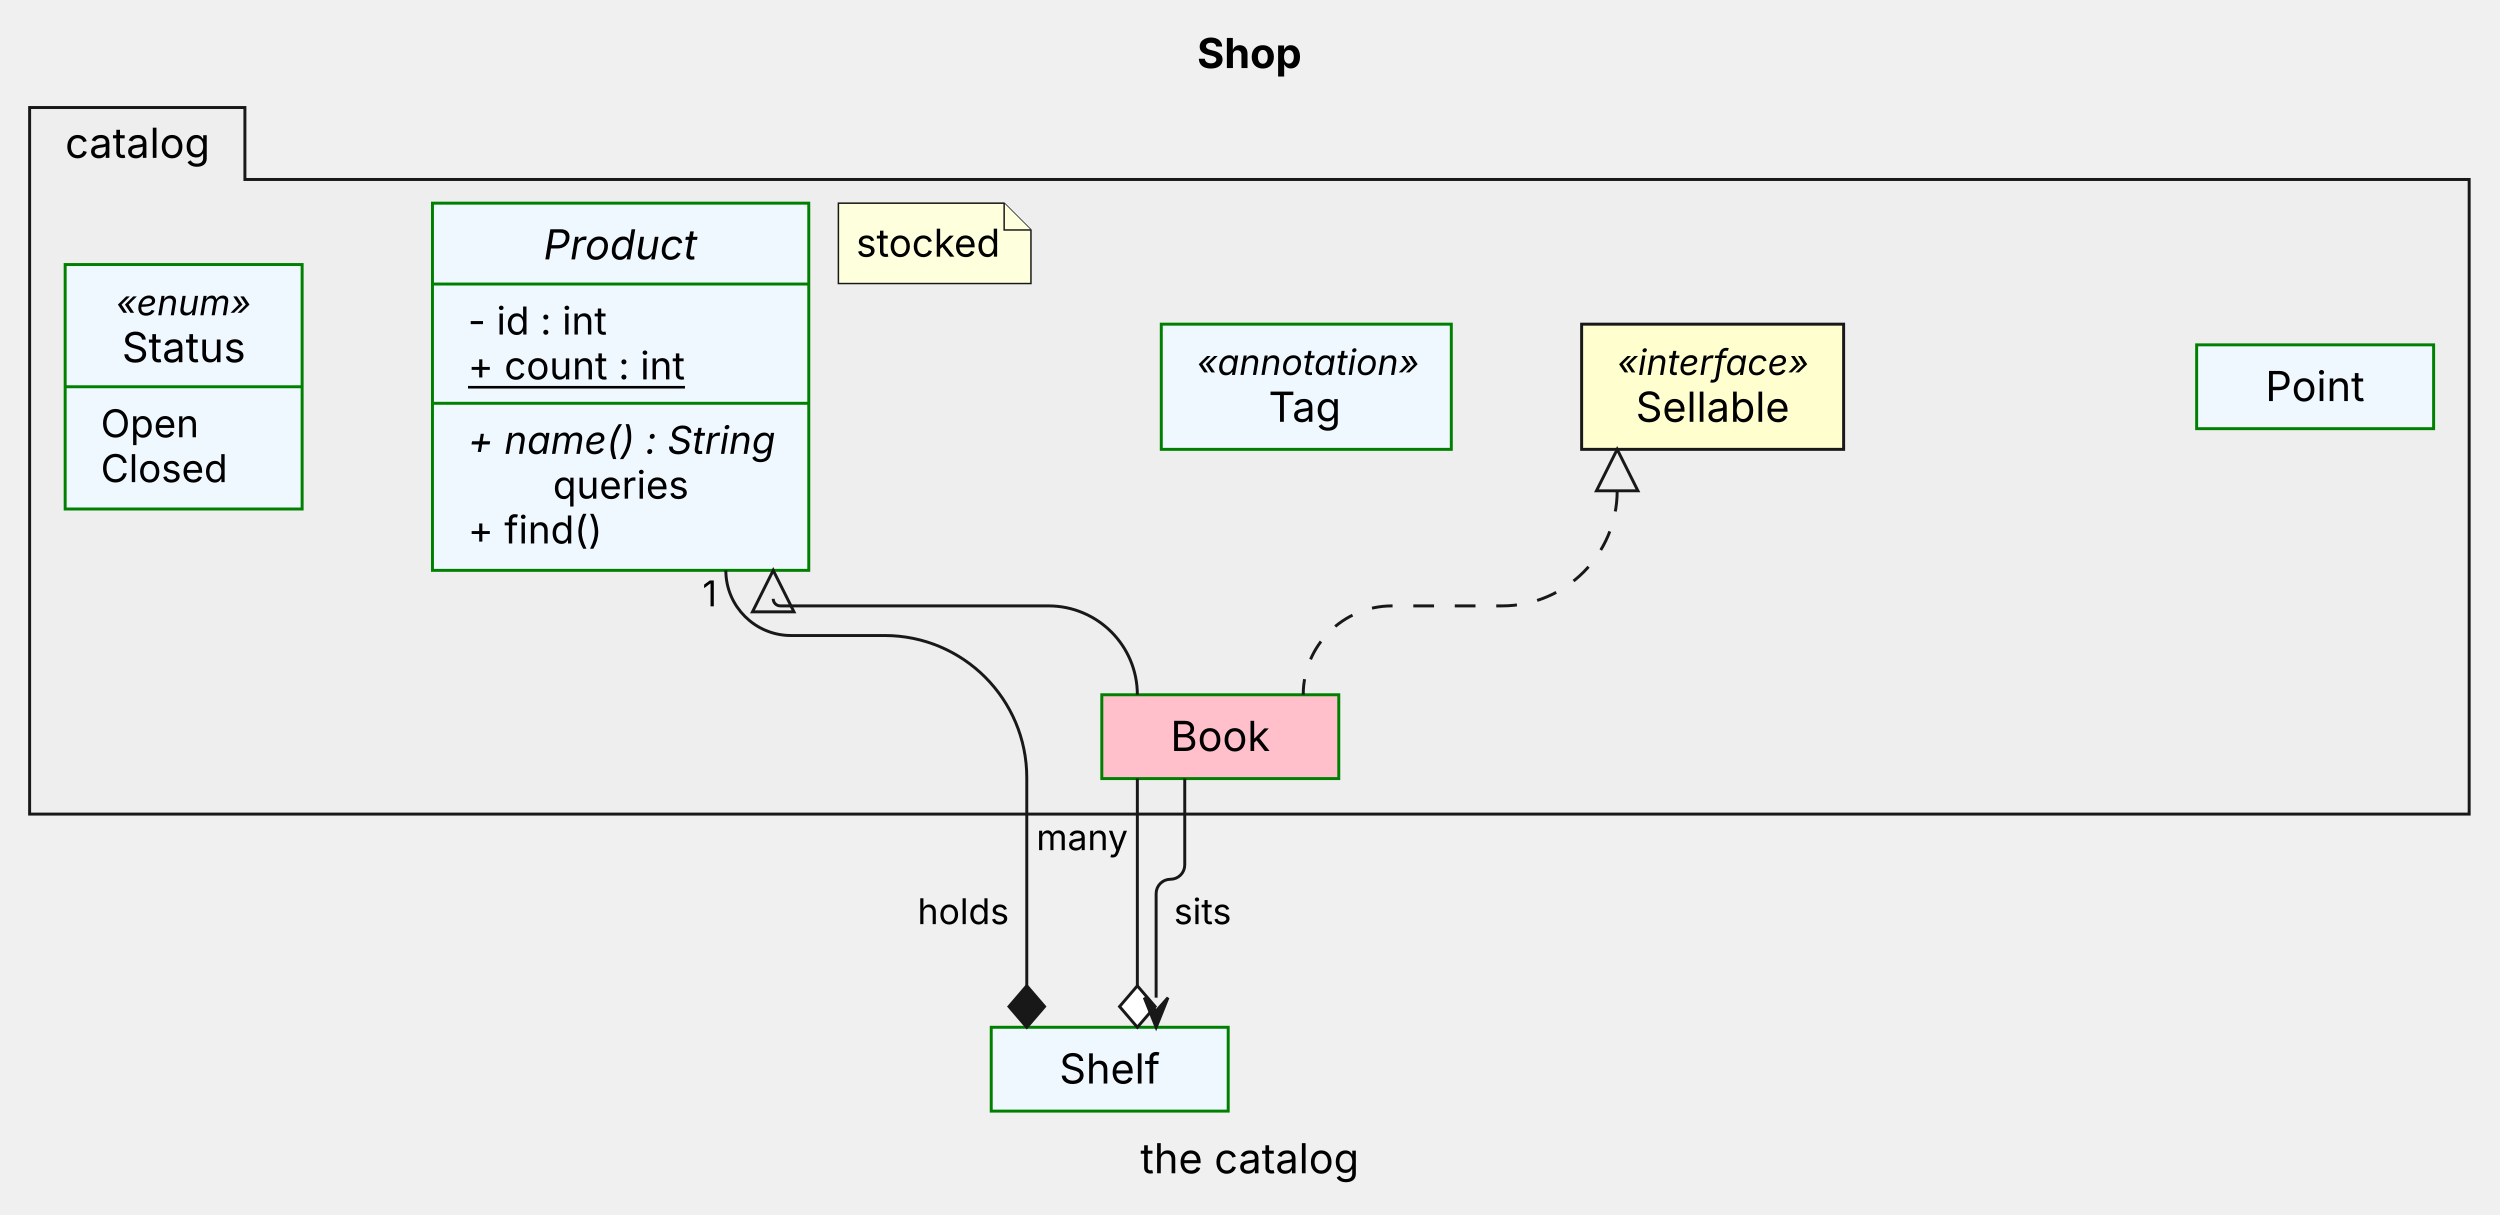
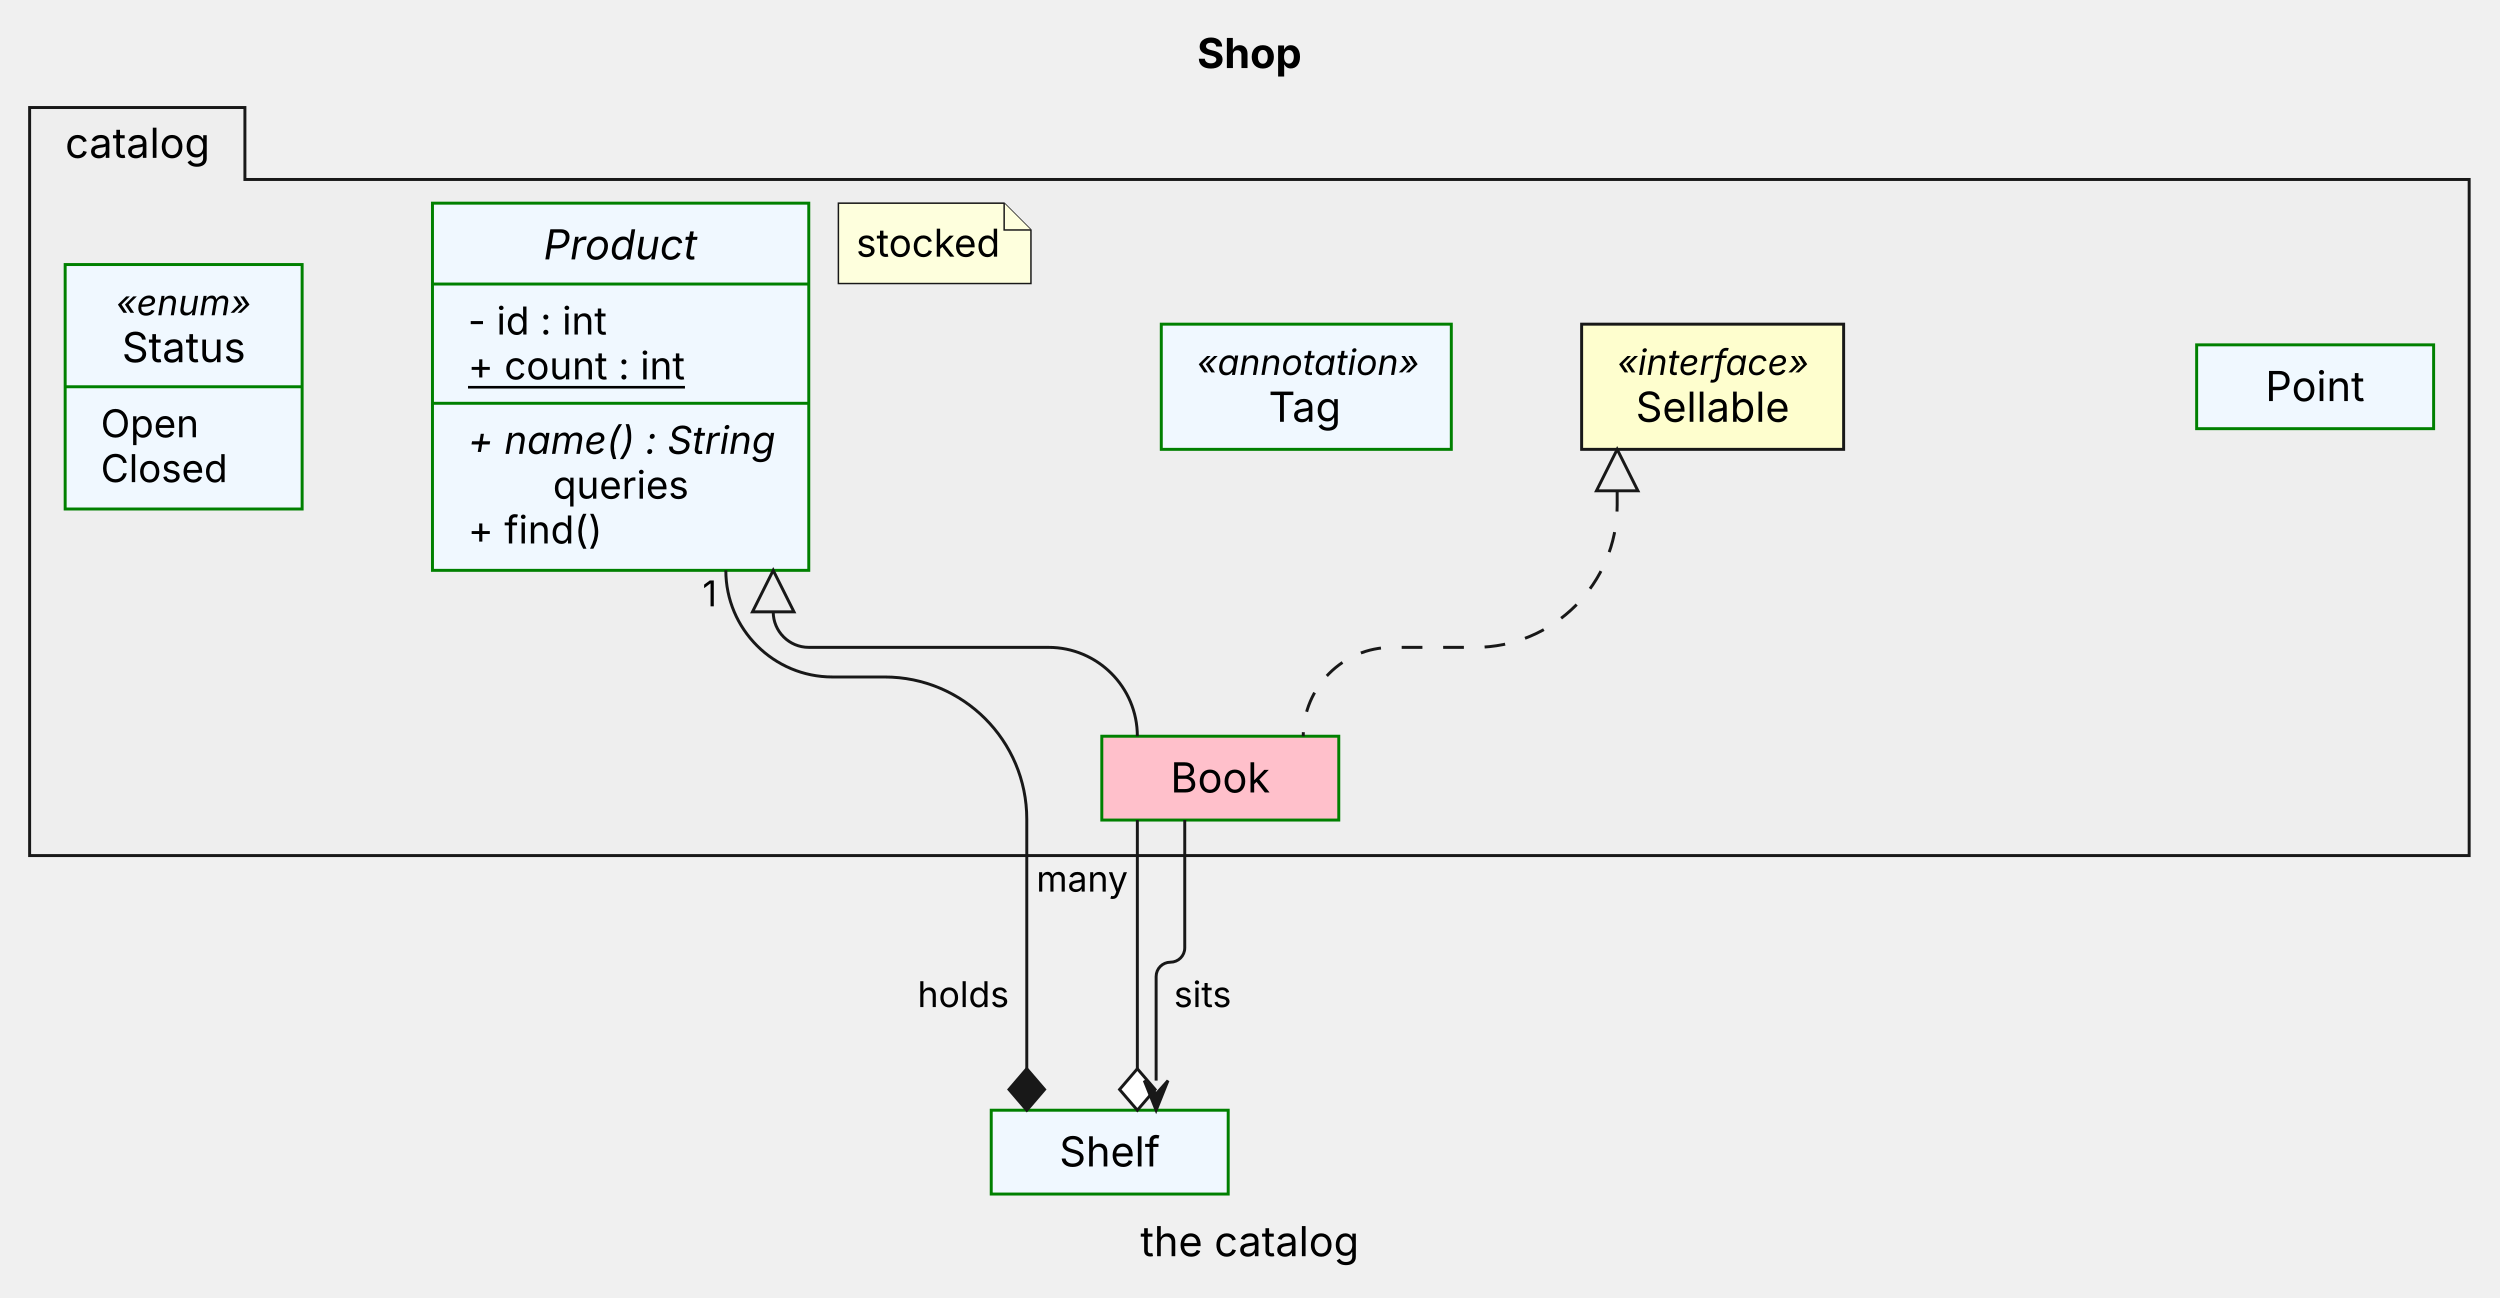
- <svg xmlns="http://www.w3.org/2000/svg" width="844" height="410" viewBox="0 0 844 410">
+ <svg xmlns="http://www.w3.org/2000/svg" width="844" height="438" viewBox="0 0 844 438">
  <g transform="translate(10,10)">
    <g>
-       <polygon points="72.68,50.59 72.68,26.3 0,26.3 0,264.84 823.59,264.84 823.59,50.59" fill="#EEEEEE" stroke="#181818" stroke-width="1" />
+       <polygon points="72.68,50.59 72.68,26.3 0,26.3 0,278.84 823.59,278.84 823.59,50.59" fill="#EEEEEE" stroke="#181818" stroke-width="1" />
      <rect x="136" y="58.59" width="127.04" height="123.96" fill="#F0F8FF" stroke="#008000" stroke-width="1" />
      <line x1="136" y1="85.89" x2="263.04" y2="85.89" fill="none" stroke="#008000" stroke-width="1" />
      <line x1="136" y1="126.15" x2="263.04" y2="126.15" fill="none" stroke="#008000" stroke-width="1" />
      <rect x="523.96" y="99.44" width="88.45" height="42.26" fill="#FEFECE" stroke="#181818" stroke-width="1" />
      <rect x="12" y="79.31" width="80" height="82.53" fill="#F0F8FF" stroke="#008000" stroke-width="1" />
      <line x1="12" y1="120.57" x2="92" y2="120.57" fill="none" stroke="#008000" stroke-width="1" />
      <rect x="382.05" y="99.44" width="97.91" height="42.26" fill="#F0F8FF" stroke="#008000" stroke-width="1" />
      <rect x="731.59" y="106.42" width="80" height="28.3" fill="#F0F8FF" stroke="#008000" stroke-width="1" />
-       <rect x="361.97" y="224.55" width="80" height="28.3" fill="#FFC0CB" stroke="#008000" stroke-width="1" />
-       <rect x="324.64" y="336.81" width="80" height="28.3" fill="#F0F8FF" stroke="#008000" stroke-width="1" />
+       <rect x="361.97" y="238.55" width="80" height="28.3" fill="#FFC0CB" stroke="#008000" stroke-width="1" />
+       <rect x="324.64" y="364.81" width="80" height="28.3" fill="#F0F8FF" stroke="#008000" stroke-width="1" />
      <path d="M273.04,58.59 L273.04,85.72 L338.05,85.72 L338.05,67.64 L329,58.59 Z" fill="#FEFFDD" stroke="#181818" stroke-width="0.5" />
      <path d="M329,58.59 L329,67.64 L338.05,67.64" fill="#FEFFDD" stroke="#181818" stroke-width="0.5" />
    </g>
    <g id="lines">
-       <path d="M336.64,322.81 L336.64,252.55 C336.64,226.04 315.15,204.55 288.64,204.55 L257.04,204.55 C244.89,204.55 235.04,194.7 235.04,182.55 L235.04,182.55" fill="none" stroke="#181818" stroke-width="1" />
-       <polyline points="373.97,322.81 373.97,252.84" fill="none" stroke="#181818" stroke-width="1" />
-       <path d="M389.97,252.84 L389.97,282.01 C389.97,284.68 387.81,286.84 385.14,286.84 L385.14,286.84 C382.47,286.84 380.31,289.01 380.31,291.68 L380.31,326.81" fill="none" stroke="#181818" stroke-width="1" />
-       <path d="M251.04,192.15 L251.04,192.15 C251.04,193.47 252.11,194.55 253.44,194.55 L343.97,194.55 C360.54,194.55 373.97,207.98 373.97,224.55 L373.97,224.55" fill="none" stroke="#181818" stroke-width="1" />
-       <path d="M535.96,155.7 L535.96,155.7 C535.96,177.16 518.56,194.55 497.11,194.55 L459.97,194.55 C443.4,194.55 429.97,207.98 429.97,224.55 L429.97,224.55" fill="none" stroke="#181818" stroke-width="1" stroke-dasharray="7,7" />
-       <polygon points="336.64,336.81 330.64,329.81 336.64,322.81 342.64,329.81" fill="#181818" stroke="#181818" stroke-width="1" />
-       <polygon points="373.97,336.81 367.97,329.81 373.97,322.81 379.97,329.81" fill="#FFFFFF" stroke="#181818" stroke-width="1" />
-       <polygon points="376.31,326.81 380.31,336.81 384.31,326.81 380.31,331.31" fill="#181818" stroke="#181818" stroke-width="1" />
+       <path d="M336.64,350.81 L336.64,266.55 C336.64,240.04 315.15,218.55 288.64,218.55 L271.04,218.55 C251.16,218.55 235.04,202.43 235.04,182.55 L235.04,182.55" fill="none" stroke="#181818" stroke-width="1" />
+       <polyline points="373.97,350.81 373.97,266.84" fill="none" stroke="#181818" stroke-width="1" />
+       <path d="M389.97,266.84 L389.97,310.01 C389.97,312.68 387.81,314.84 385.14,314.84 L385.14,314.84 C382.47,314.84 380.31,317.01 380.31,319.68 L380.31,354.81" fill="none" stroke="#181818" stroke-width="1" />
+       <path d="M251.04,196.55 L251.04,196.55 C251.04,203.18 256.41,208.55 263.04,208.55 L343.97,208.55 C360.54,208.55 373.97,221.98 373.97,238.55 L373.97,238.55" fill="none" stroke="#181818" stroke-width="1" />
+       <path d="M535.96,155.7 L535.96,160.55 C535.96,187.06 514.47,208.55 487.96,208.55 L459.97,208.55 C443.4,208.55 429.97,221.98 429.97,238.55 L429.97,238.55" fill="none" stroke="#181818" stroke-width="1" stroke-dasharray="7,7" />
+       <polygon points="336.64,364.81 330.64,357.81 336.64,350.81 342.64,357.81" fill="#181818" stroke="#181818" stroke-width="1" />
+       <polygon points="373.97,364.81 367.97,357.81 373.97,350.81 379.97,357.81" fill="#FFFFFF" stroke="#181818" stroke-width="1" />
+       <polygon points="376.31,354.81 380.31,364.81 384.31,354.81 380.31,359.31" fill="#181818" stroke="#181818" stroke-width="1" />
      <polygon points="258.04,196.55 251.04,182.55 244.04,196.55" fill="none" stroke="#181818" stroke-width="1" />
      <polygon points="542.96,155.7 535.96,141.7 528.96,155.7" fill="none" stroke="#181818" stroke-width="1" />
    </g>
    <g>
      <text font-family="Inter, Arial, Liberation Sans, Arimo, Helvetica, Nimbus Sans, sans-serif" xml:space="preserve">
        <tspan x="12" y="43.29" font-size="14" fill="#000000" textLength="48.68" lengthAdjust="spacing">catalog</tspan>
      </text>
      <text font-family="Inter, Arial, Liberation Sans, Arimo, Helvetica, Nimbus Sans, sans-serif" xml:space="preserve">
        <tspan x="173.51" y="77.58" font-size="14" fill="#000000" font-style="italic" textLength="52.02" lengthAdjust="spacing">Product</tspan>
      </text>
      <text font-family="Inter, Arial, Liberation Sans, Arimo, Helvetica, Nimbus Sans, sans-serif" xml:space="preserve">
        <tspan x="148" y="102.95" font-size="13" fill="#000000" textLength="46.87" lengthAdjust="spacing">- id : int</tspan>
      </text>
      <text font-family="Inter, Arial, Liberation Sans, Arimo, Helvetica, Nimbus Sans, sans-serif" xml:space="preserve">
        <tspan x="148" y="118.08" font-size="13" fill="#000000" text-decoration="underline" textLength="73.23" lengthAdjust="spacing">+ count : int</tspan>
      </text>
      <text font-family="Inter, Arial, Liberation Sans, Arimo, Helvetica, Nimbus Sans, sans-serif" xml:space="preserve">
        <tspan x="148" y="143.22" font-size="13" fill="#000000" font-style="italic" textLength="103.04" lengthAdjust="spacing">+ name() : String</tspan>
      </text>
      <text font-family="Inter, Arial, Liberation Sans, Arimo, Helvetica, Nimbus Sans, sans-serif" xml:space="preserve">
        <tspan x="176.67" y="158.35" font-size="13" fill="#000000" textLength="45.69" lengthAdjust="spacing">queries</tspan>
      </text>
      <text font-family="Inter, Arial, Liberation Sans, Arimo, Helvetica, Nimbus Sans, sans-serif" xml:space="preserve">
        <tspan x="148" y="173.48" font-size="13" fill="#000000" textLength="45.34" lengthAdjust="spacing">+ find()</tspan>
      </text>
      <text font-family="Inter, Arial, Liberation Sans, Arimo, Helvetica, Nimbus Sans, sans-serif" xml:space="preserve">
        <tspan x="535.96" y="116.57" font-size="12" fill="#000000" font-style="italic" textLength="64.45" lengthAdjust="spacing">«interface»</tspan>
      </text>
      <text font-family="Inter, Arial, Liberation Sans, Arimo, Helvetica, Nimbus Sans, sans-serif" xml:space="preserve">
        <tspan x="542.23" y="132.4" font-size="14" fill="#000000" textLength="51.91" lengthAdjust="spacing">Sellable</tspan>
      </text>
      <text font-family="Inter, Arial, Liberation Sans, Arimo, Helvetica, Nimbus Sans, sans-serif" xml:space="preserve">
        <tspan x="29.16" y="96.44" font-size="12" fill="#000000" font-style="italic" textLength="45.68" lengthAdjust="spacing">«enum»</tspan>
      </text>
      <text font-family="Inter, Arial, Liberation Sans, Arimo, Helvetica, Nimbus Sans, sans-serif" xml:space="preserve">
        <tspan x="31.16" y="112.27" font-size="14" fill="#000000" textLength="41.68" lengthAdjust="spacing">Status</tspan>
      </text>
      <text font-family="Inter, Arial, Liberation Sans, Arimo, Helvetica, Nimbus Sans, sans-serif" xml:space="preserve">
        <tspan x="24" y="137.63" font-size="13" fill="#000000" textLength="33.16" lengthAdjust="spacing">Open</tspan>
      </text>
      <text font-family="Inter, Arial, Liberation Sans, Arimo, Helvetica, Nimbus Sans, sans-serif" xml:space="preserve">
        <tspan x="24" y="152.77" font-size="13" fill="#000000" textLength="42.83" lengthAdjust="spacing">Closed</tspan>
      </text>
      <text font-family="Inter, Arial, Liberation Sans, Arimo, Helvetica, Nimbus Sans, sans-serif" xml:space="preserve">
        <tspan x="394.05" y="116.57" font-size="12" fill="#000000" font-style="italic" textLength="73.91" lengthAdjust="spacing">«annotation»</tspan>
      </text>
      <text font-family="Inter, Arial, Liberation Sans, Arimo, Helvetica, Nimbus Sans, sans-serif" xml:space="preserve">
        <tspan x="418.26" y="132.4" font-size="14" fill="#000000" textLength="25.49" lengthAdjust="spacing">Tag</tspan>
      </text>
      <text font-family="Inter, Arial, Liberation Sans, Arimo, Helvetica, Nimbus Sans, sans-serif" xml:space="preserve">
        <tspan x="754.79" y="125.41" font-size="14" fill="#000000" textLength="33.59" lengthAdjust="spacing">Point</tspan>
      </text>
      <text font-family="Inter, Arial, Liberation Sans, Arimo, Helvetica, Nimbus Sans, sans-serif" xml:space="preserve">
-         <tspan x="385.15" y="243.54" font-size="14" fill="#000000" textLength="33.64" lengthAdjust="spacing">Book</tspan>
+         <tspan x="385.15" y="257.54" font-size="14" fill="#000000" textLength="33.64" lengthAdjust="spacing">Book</tspan>
      </text>
      <text font-family="Inter, Arial, Liberation Sans, Arimo, Helvetica, Nimbus Sans, sans-serif" xml:space="preserve">
-         <tspan x="347.64" y="355.8" font-size="14" fill="#000000" textLength="33.99" lengthAdjust="spacing">Shelf</tspan>
+         <tspan x="347.64" y="383.8" font-size="14" fill="#000000" textLength="33.99" lengthAdjust="spacing">Shelf</tspan>
      </text>
      <text font-family="Inter, Arial, Liberation Sans, Arimo, Helvetica, Nimbus Sans, sans-serif" xml:space="preserve">
-         <tspan x="299.76" y="301.98" font-size="12" fill="#000000" textLength="30.88" lengthAdjust="spacing">holds</tspan>
+         <tspan x="299.76" y="329.98" font-size="12" fill="#000000" textLength="30.88" lengthAdjust="spacing">holds</tspan>
      </text>
      <text font-family="Inter, Arial, Liberation Sans, Arimo, Helvetica, Nimbus Sans, sans-serif" xml:space="preserve">
        <tspan x="227.15" y="194.7" font-size="12" fill="#000000" textLength="4.88" lengthAdjust="spacing">1</tspan>
      </text>
      <text font-family="Inter, Arial, Liberation Sans, Arimo, Helvetica, Nimbus Sans, sans-serif" xml:space="preserve">
-         <tspan x="339.88" y="277" font-size="12" fill="#000000" textLength="31.09" lengthAdjust="spacing">many</tspan>
+         <tspan x="339.88" y="291" font-size="12" fill="#000000" textLength="31.09" lengthAdjust="spacing">many</tspan>
      </text>
      <text font-family="Inter, Arial, Liberation Sans, Arimo, Helvetica, Nimbus Sans, sans-serif" xml:space="preserve">
-         <tspan x="386.31" y="301.98" font-size="12" fill="#000000" textLength="19.5" lengthAdjust="spacing">sits</tspan>
+         <tspan x="386.31" y="329.98" font-size="12" fill="#000000" textLength="19.5" lengthAdjust="spacing">sits</tspan>
      </text>
      <text font-family="Inter, Arial, Liberation Sans, Arimo, Helvetica, Nimbus Sans, sans-serif" xml:space="preserve">
        <tspan x="279.04" y="76.66" font-size="13" fill="#000000" textLength="49.01" lengthAdjust="spacing">stocked</tspan>
      </text>
      <text font-family="Inter, Arial, Liberation Sans, Arimo, Helvetica, Nimbus Sans, sans-serif" xml:space="preserve">
        <tspan x="394.15" y="12.99" font-size="14" fill="#000000" font-weight="bold" textLength="35.29" lengthAdjust="spacing">Shop</tspan>
      </text>
      <text font-family="Inter, Arial, Liberation Sans, Arimo, Helvetica, Nimbus Sans, sans-serif" xml:space="preserve">
-         <tspan x="374.98" y="386.1" font-size="14" fill="#000000" textLength="73.63" lengthAdjust="spacing">the catalog</tspan>
+         <tspan x="374.98" y="414.1" font-size="14" fill="#000000" textLength="73.63" lengthAdjust="spacing">the catalog</tspan>
      </text>
    </g>
  </g>
</svg>
